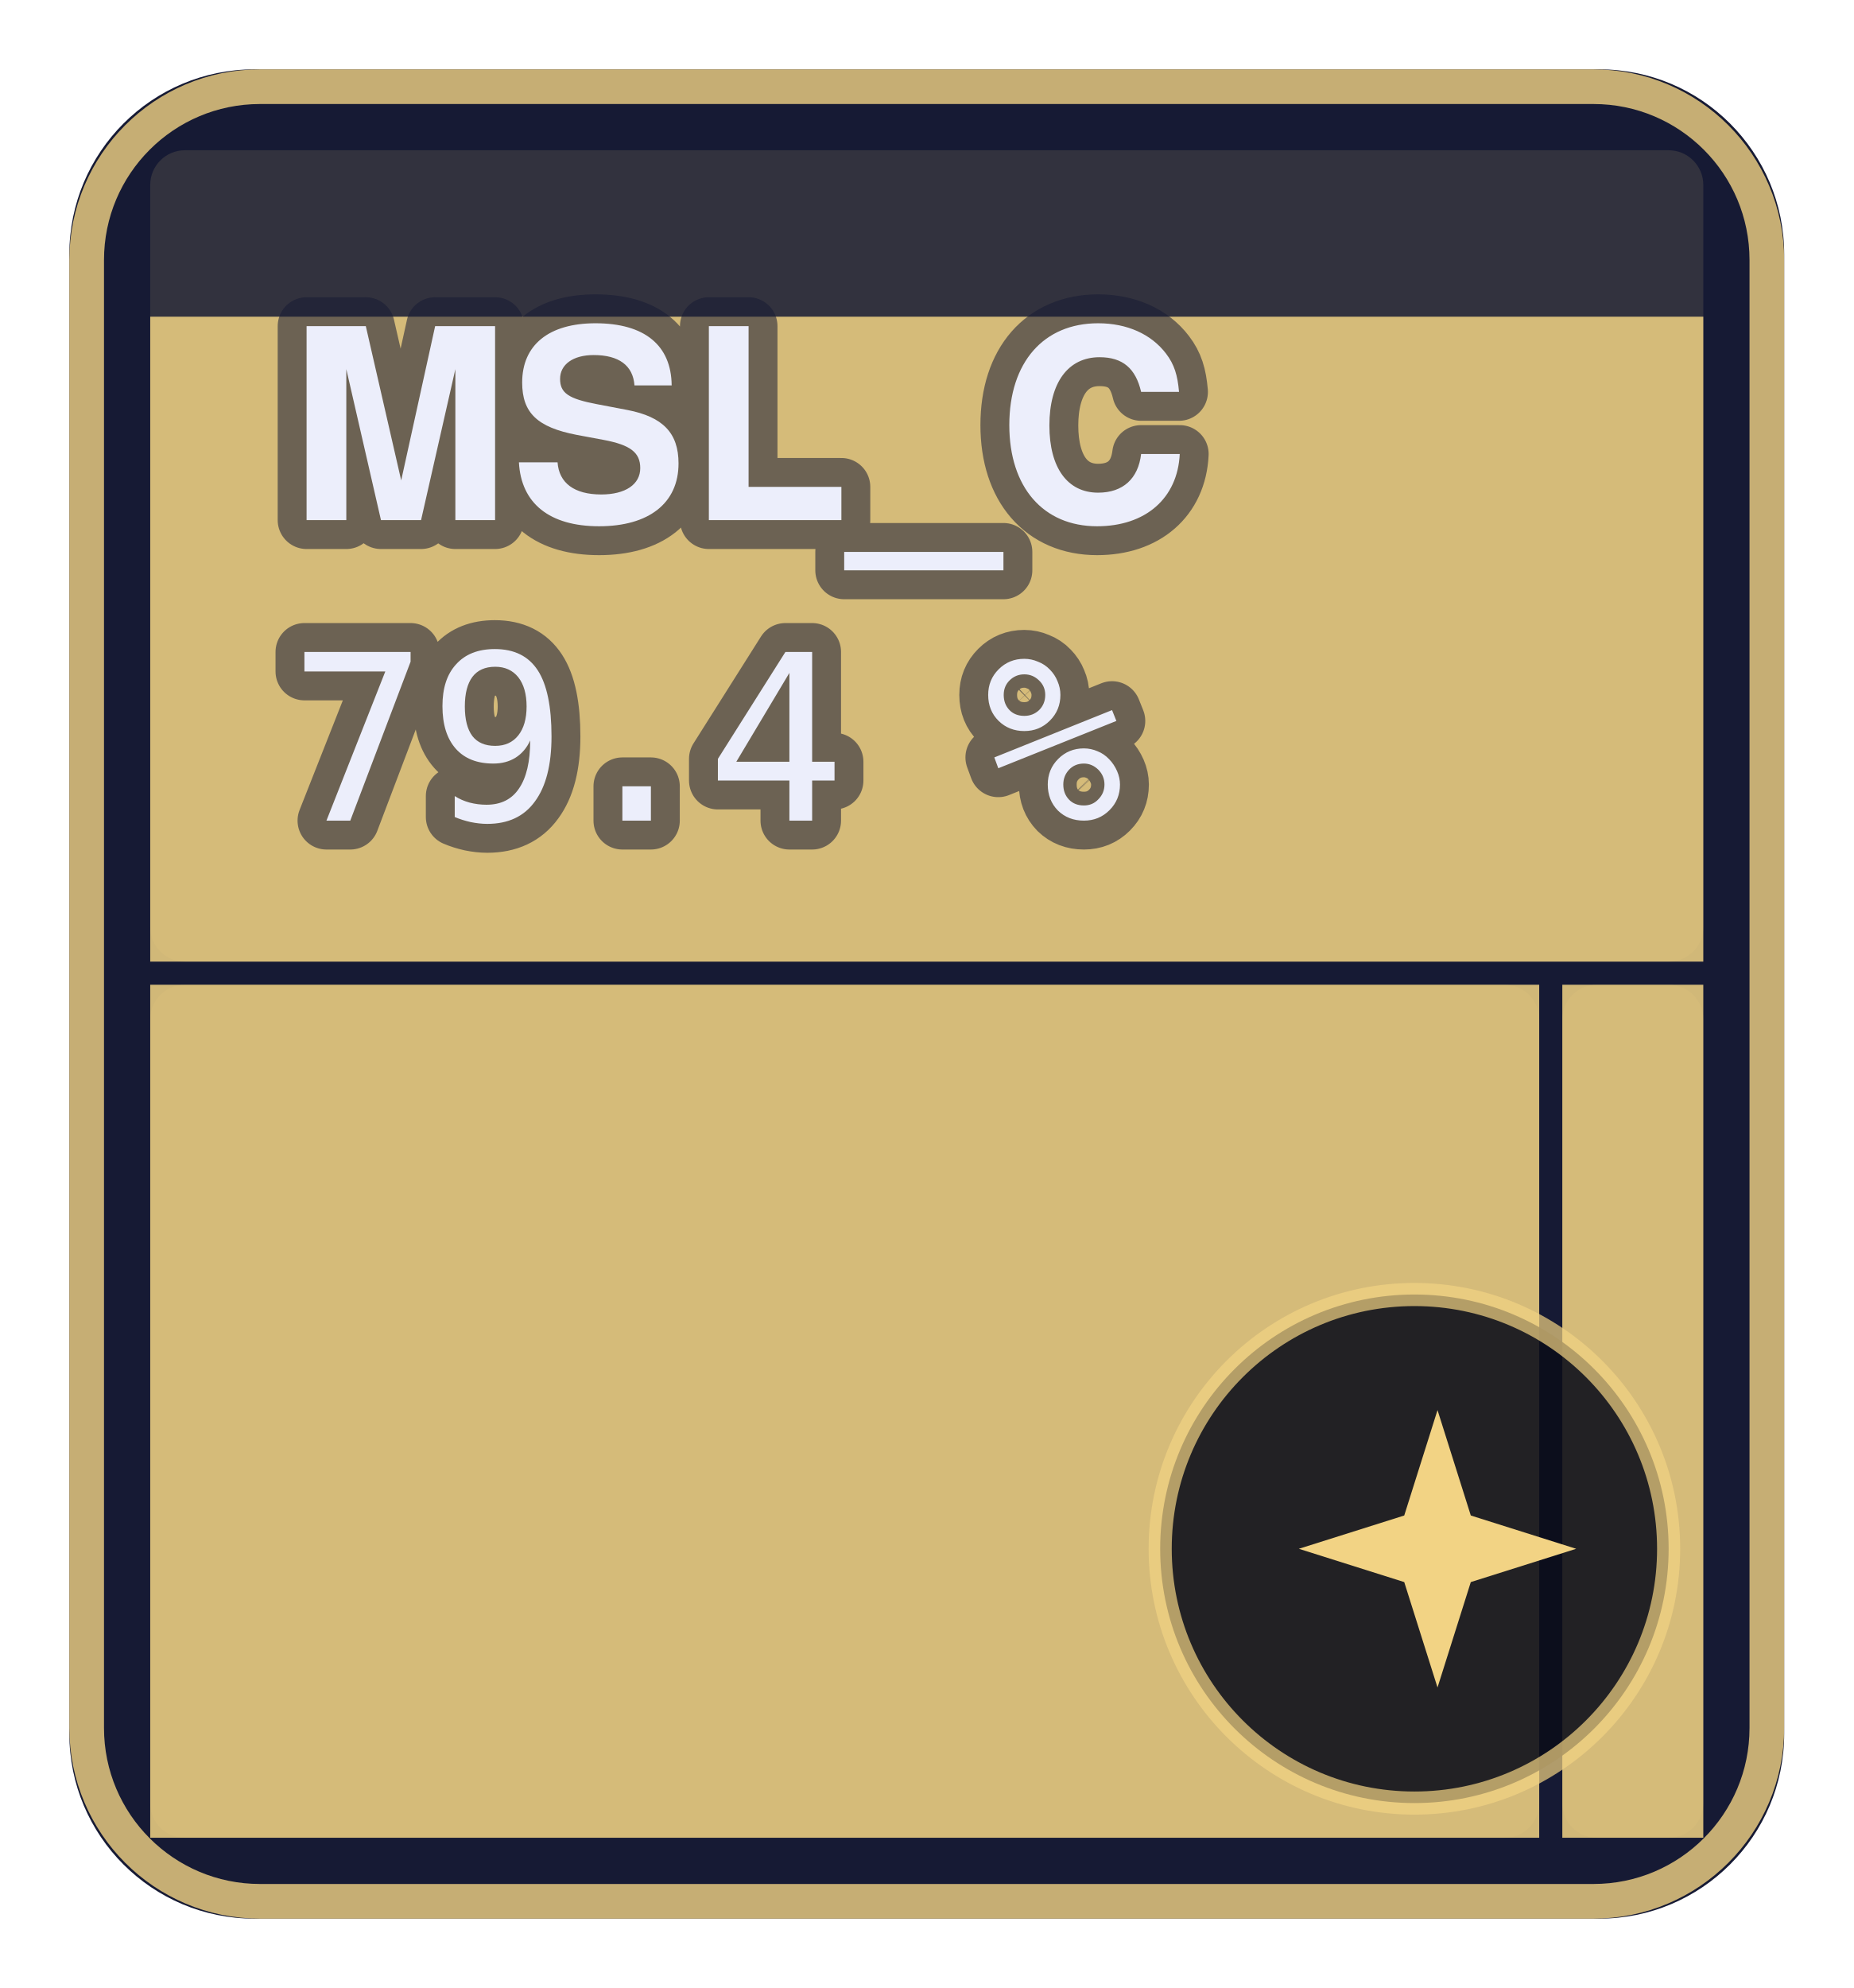
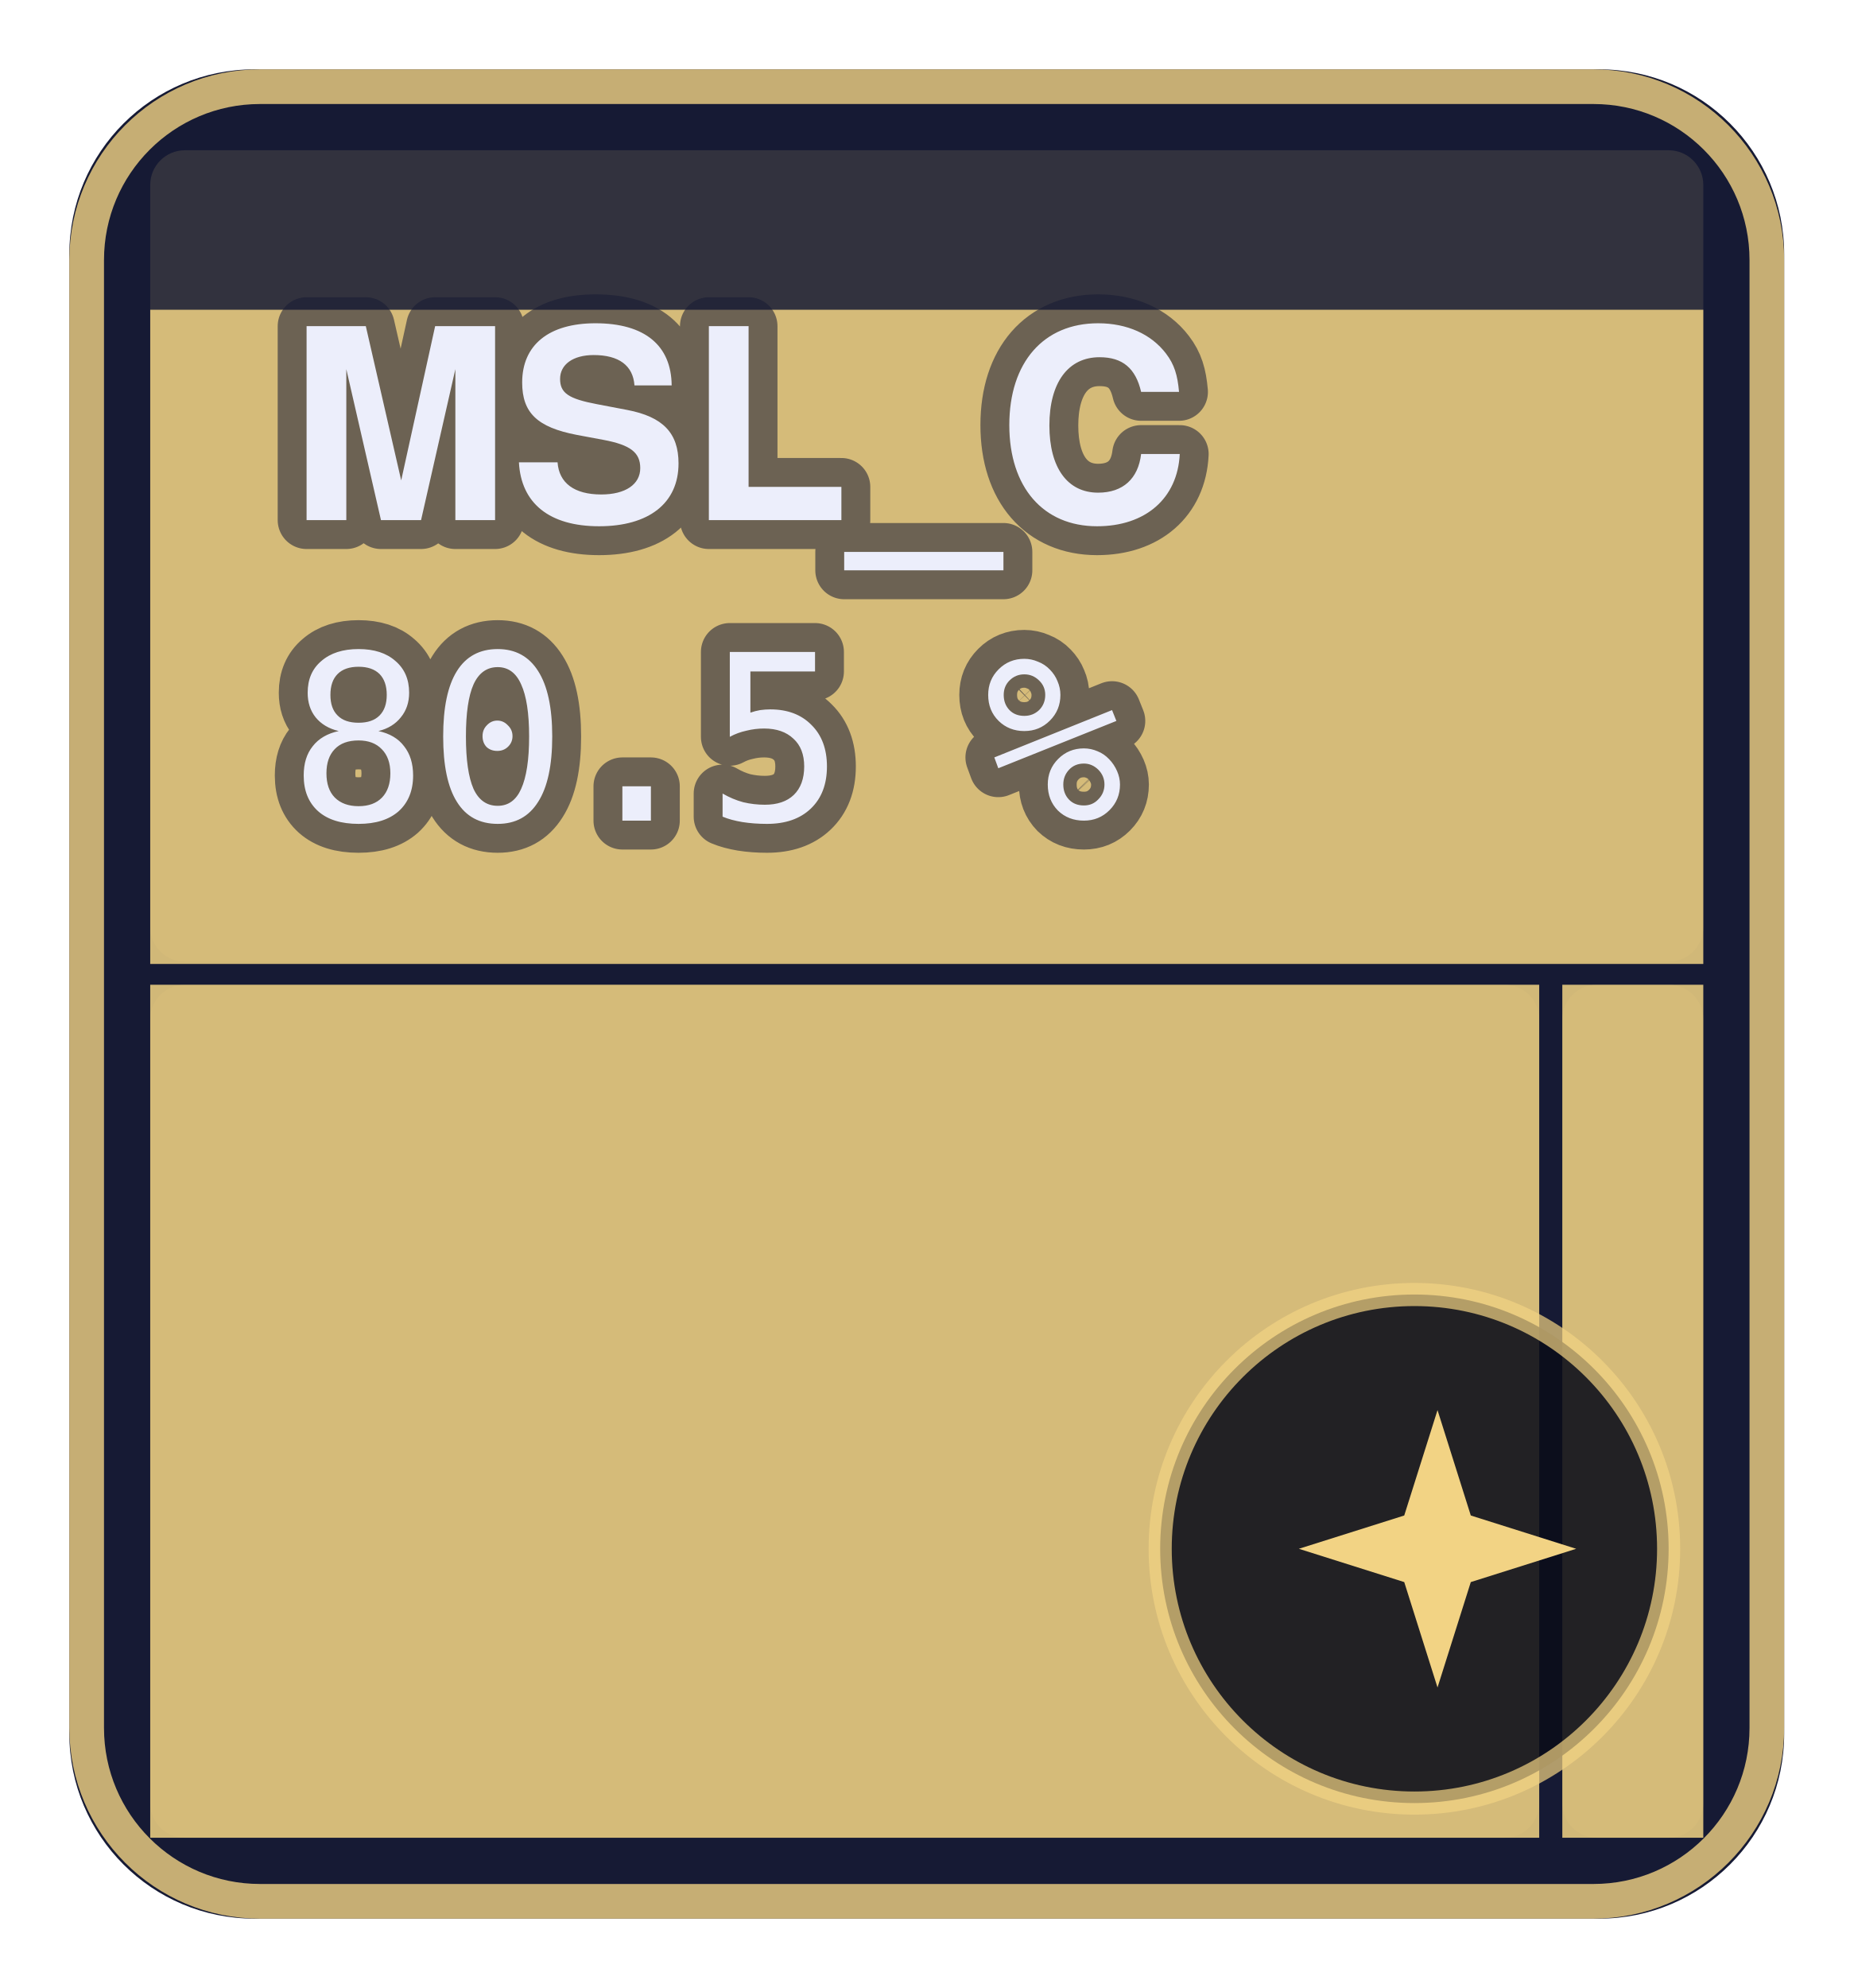
- <svg xmlns="http://www.w3.org/2000/svg" width="80.2" height="86" viewBox="0 0 80.2 86" role="img" aria-label="MSL, Runtime, TRK: 90.0 % of 72,512 bytes of code matched, 281 of 284 functions">
+ <svg xmlns="http://www.w3.org/2000/svg" width="80.2" height="86" viewBox="0 0 80.2 86" role="img" aria-label="MSL, Runtime, TRK: 90.5 % of 72,512 bytes of code matched, 282 of 284 functions">
  <style>text { font-family: -apple-system, BlinkMacSystemFont, 'Segoe UI', Helvetica, Arial, sans-serif; } .mono { font-family: ui-monospace, SFMono-Regular, 'SF Mono', Menlo, Consolas, monospace; } text { paint-order: stroke; stroke: #161a34; stroke-opacity: 0.55; stroke-width: 2.5px; stroke-linejoin: round; } .rise { transform-box: fill-box; transform-origin: 50% 100%; animation: rise 1.6s cubic-bezier(.2,.8,.2,1) .2s both; } @keyframes rise { from { transform: scaleY(0); } } @media (prefers-reduced-motion: reduce) { * { animation: none !important; } }</style>
  <rect x="3" y="3" width="74.2" height="80" rx="8" fill="#161a34" />
  <rect x="6.5" y="6.5" width="67.2" height="35.1" rx="1.5" fill="#f2d384" fill-opacity="0.13" />
-   <rect class="rise" x="6.5" y="13.7" width="67.2" height="27.9" fill="#f2d384" fill-opacity="0.85" />
+   <rect class="rise" x="6.5" y="13.4" width="67.2" height="28.3" fill="#f2d384" fill-opacity="0.85" />
  <rect x="6.5" y="42.6" width="60.1" height="36.9" rx="1.5" fill="#f2d384" fill-opacity="0.13" />
  <rect class="rise" x="6.5" y="42.6" width="60.1" height="36.9" fill="#f2d384" fill-opacity="0.85" />
  <rect x="67.6" y="42.6" width="6.1" height="36.9" rx="1.5" fill="#f2d384" fill-opacity="0.13" />
  <rect class="rise" x="67.6" y="42.6" width="6.1" height="36.9" fill="#f2d384" fill-opacity="0.85" />
  <rect x="3.75" y="3.75" width="72.7" height="78.5" rx="7.5" fill="none" stroke="#f2d384" stroke-opacity="0.8" stroke-width="1.5" />
  <text x="12.5" y="22.5" font-size="11.5" font-weight="600" fill="#eceefb">MSL_C</text>
-   <text x="12.5" y="35.5" class="mono" font-size="10" fill="#eceefb">79.4 %</text>
+   <text x="12.5" y="35.5" class="mono" font-size="10" fill="#eceefb">80.5 %</text>
  <rect x="50.2" y="56" width="22.0" height="22" rx="11" fill="#0b0d1a" fill-opacity="0.88" stroke="#f2d384" stroke-opacity="0.7" />
  <g fill="#f2d384">
    <path d="M62.2 61L63.64 65.56L68.2 67L63.64 68.44L62.2 73L60.76 68.44L56.2 67L60.76 65.56Z" />
  </g>
</svg>
